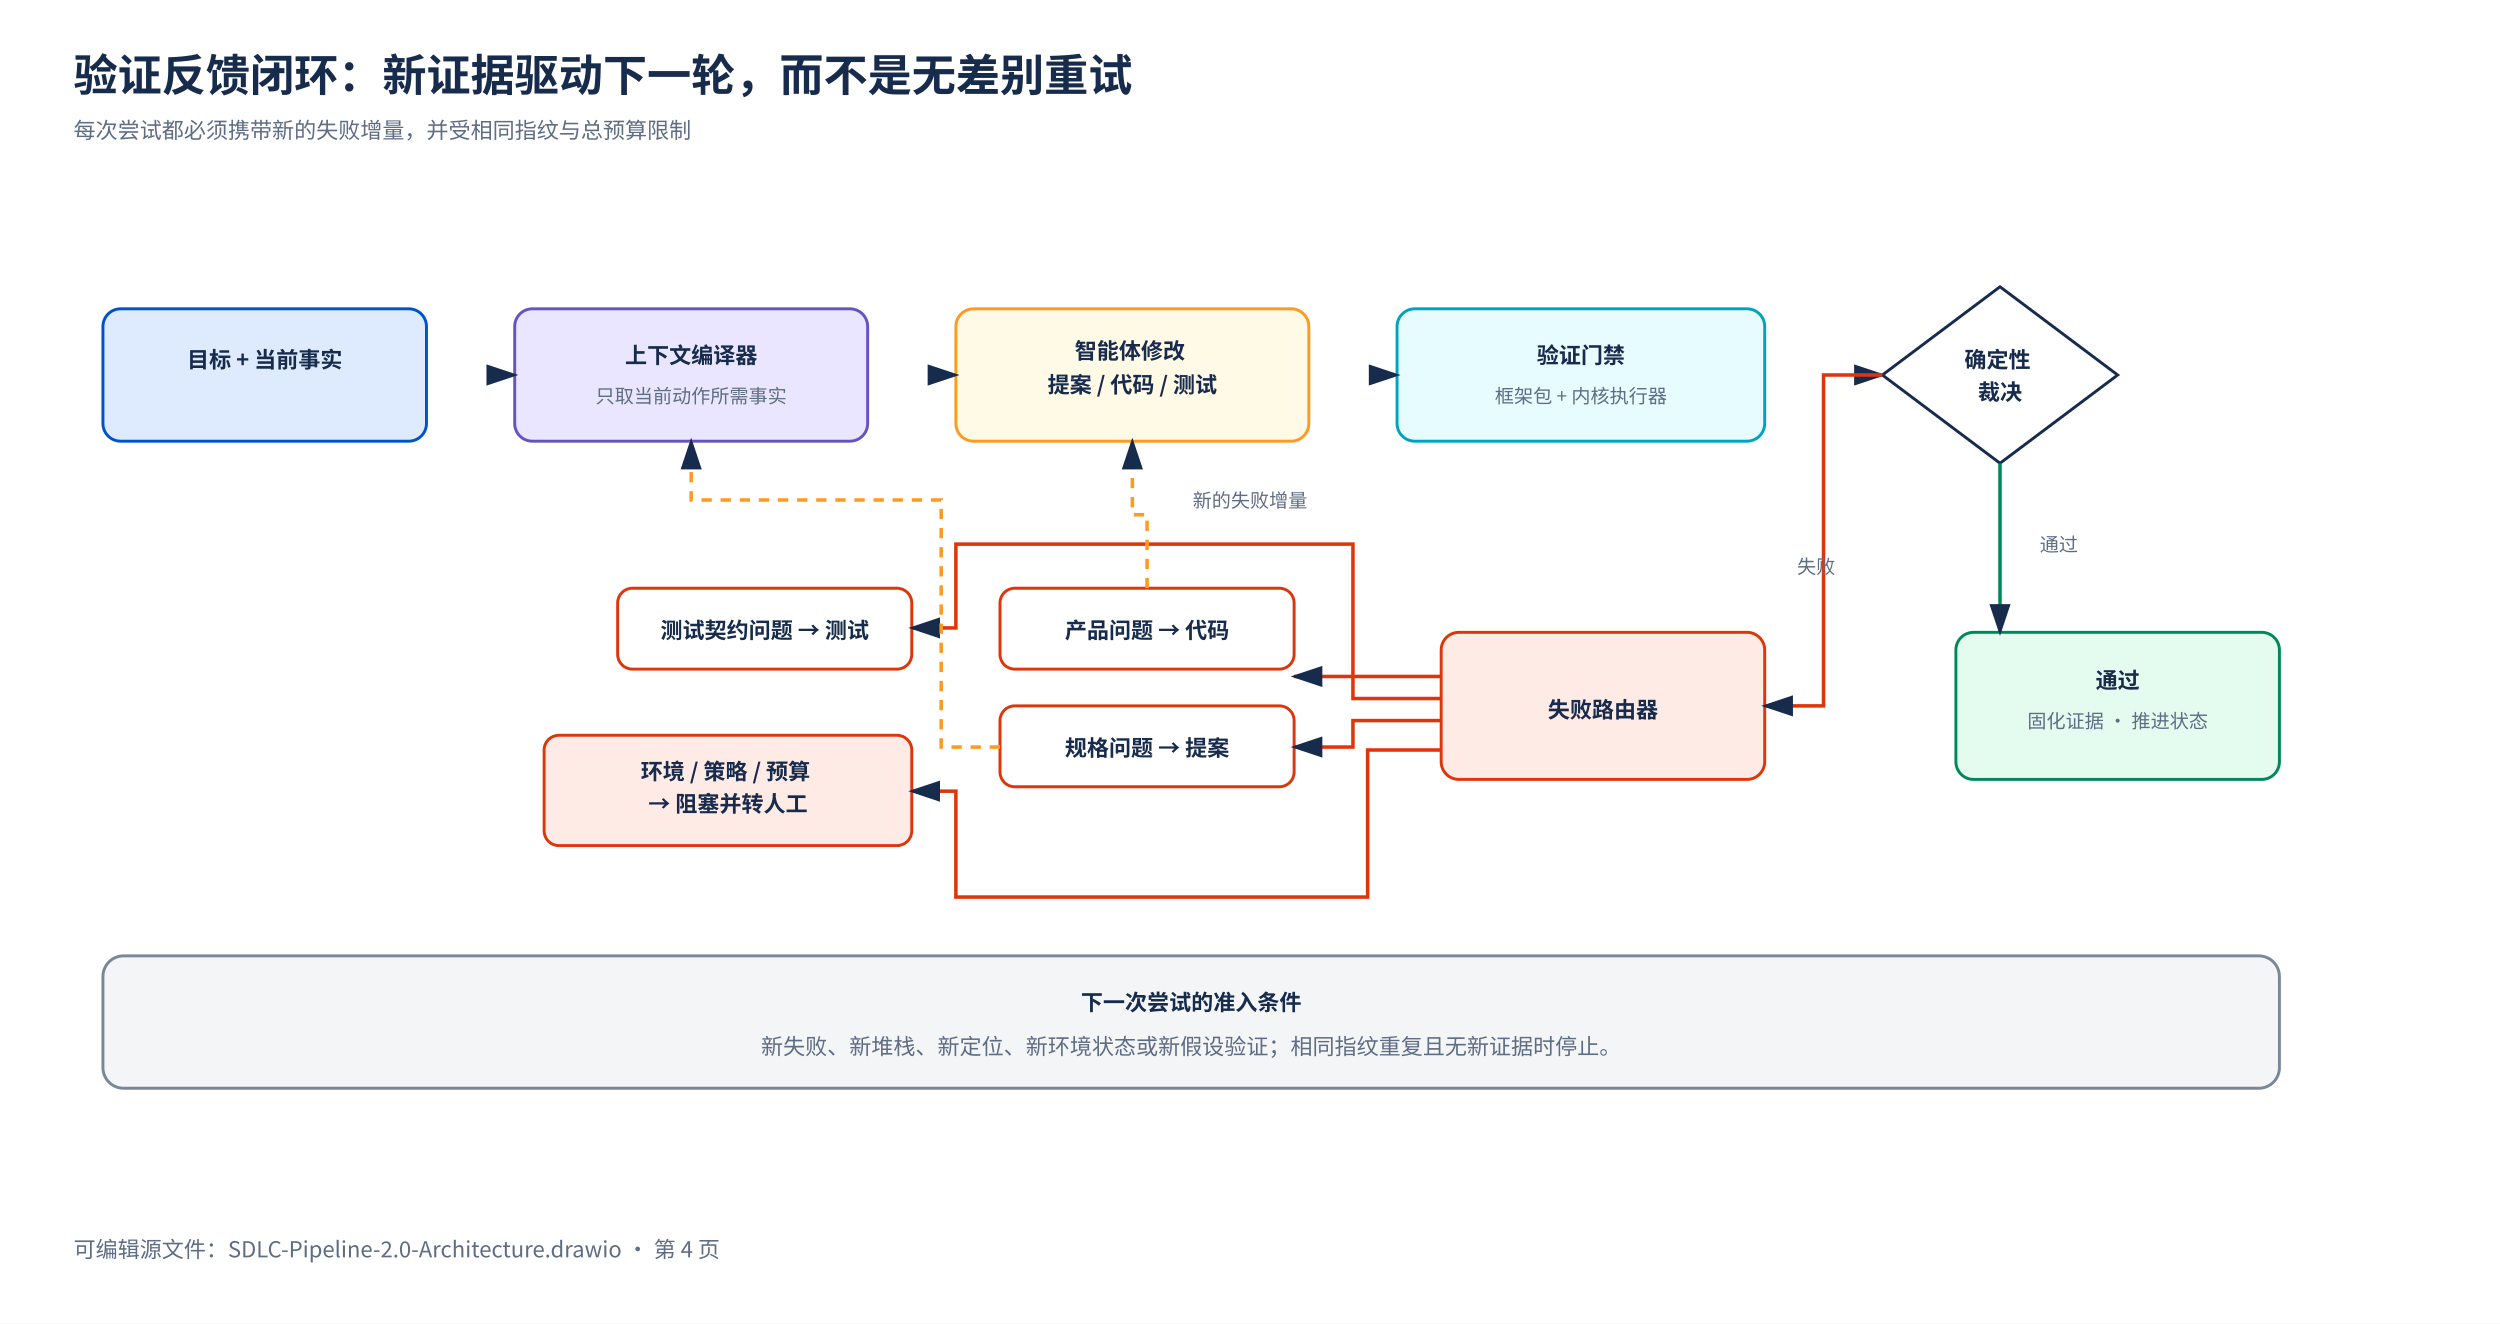
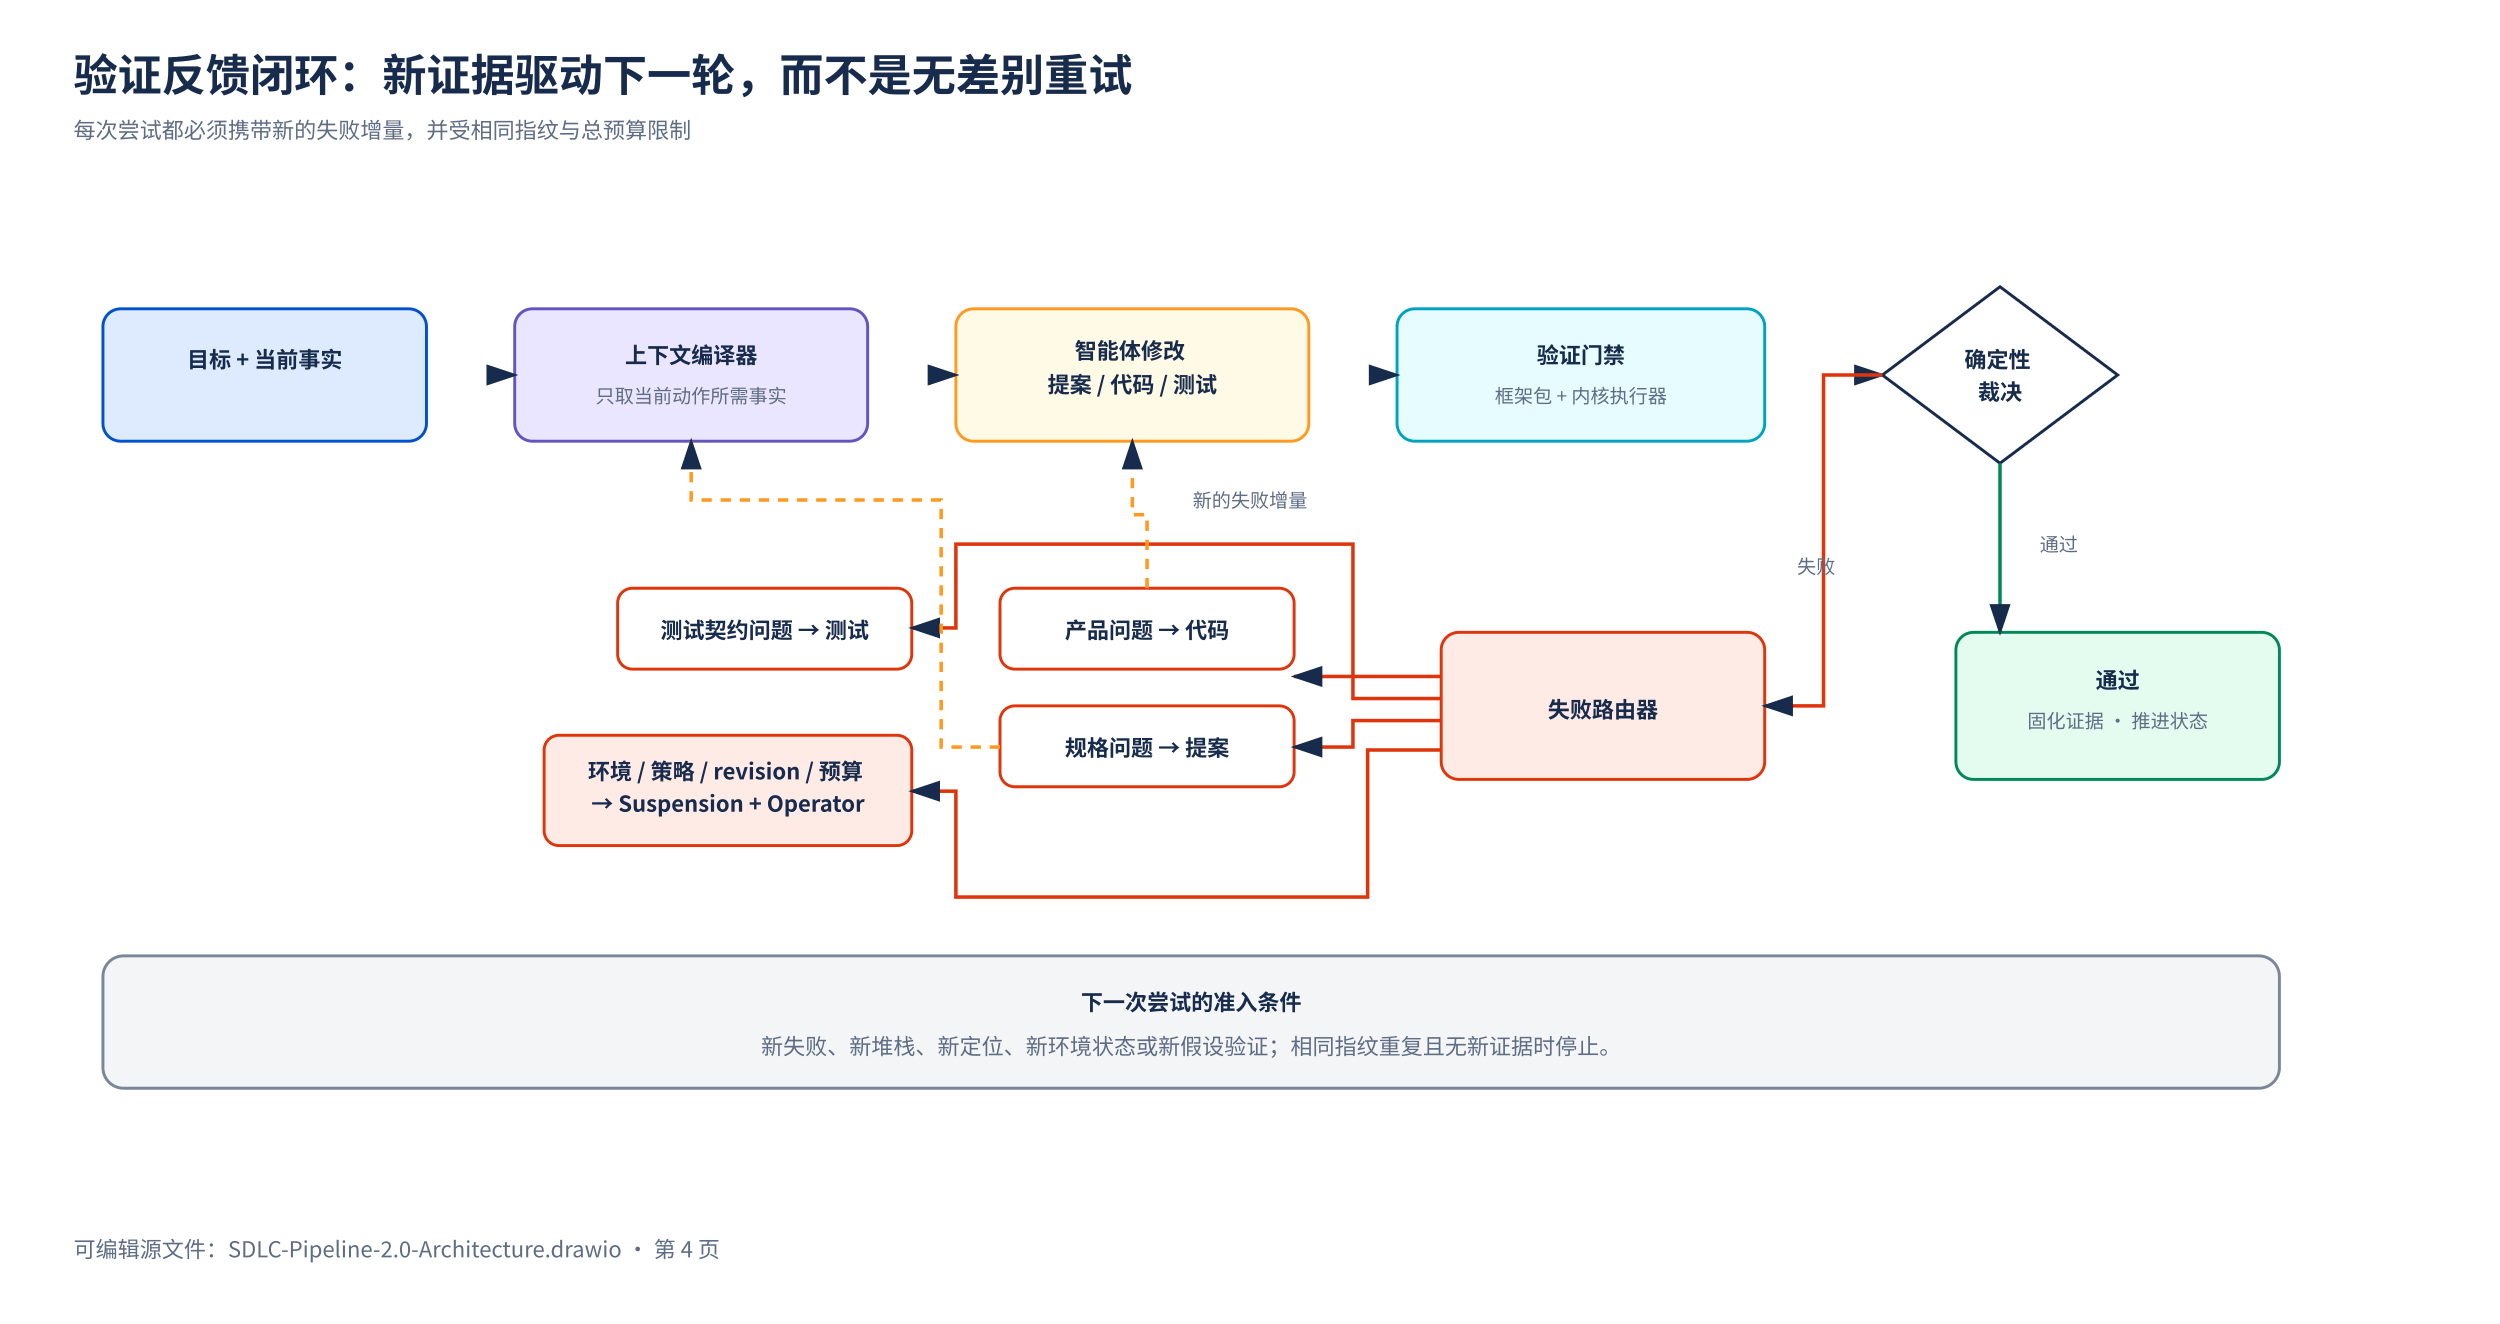
<svg xmlns="http://www.w3.org/2000/svg" width="1700" height="900" viewBox="0 0 1700 900">
  <defs>
    <marker id="a" markerWidth="10" markerHeight="10" refX="8" refY="3" orient="auto">
      <path d="M0,0 L0,6 L9,3 z" fill="#172b4d" />
    </marker>
    <marker id="ar" markerWidth="10" markerHeight="10" refX="8" refY="3" orient="auto">
      <path d="M0,0 L0,6 L9,3 z" fill="#de350b" />
    </marker>
    <marker id="ag" markerWidth="10" markerHeight="10" refX="8" refY="3" orient="auto">
      <path d="M0,0 L0,6 L9,3 z" fill="#00875a" />
    </marker>
    <style>
      text{font-family:"Microsoft YaHei","Noto Sans CJK SC",sans-serif;fill:#172b4d}
      .title{font-size:30px;font-weight:700}.sub{font-size:15px;fill:#5e6c84}.label{font-size:15px;font-weight:700;text-anchor:middle}
      .small{font-size:13px;fill:#5e6c84;text-anchor:middle}.box{stroke-width:2;rx:12}.edge{fill:none;stroke-width:2.4;marker-end:url(#a)}
    </style>
  </defs>
  <rect width="1700" height="900" fill="#fff" />
  <text x="50" y="62" class="title">验证反馈闭环：新证据驱动下一轮，而不是无差别重试</text>
  <text x="50" y="94" class="sub">每次尝试都必须携带新的失败增量，并受相同指纹与总预算限制</text>
  <rect x="70" y="210" width="220" height="90" class="box" fill="#deebff" stroke="#0052cc" />
  <rect x="350" y="210" width="240" height="90" class="box" fill="#eae6ff" stroke="#6554c0" />
  <rect x="650" y="210" width="240" height="90" class="box" fill="#fffae6" stroke="#ff991f" />
  <rect x="950" y="210" width="250" height="90" class="box" fill="#e6fcff" stroke="#00a3bf" />
  <polygon points="1360,195 1440,255 1360,315 1280,255" fill="#fff" stroke="#172b4d" stroke-width="2" />
  <text x="180" y="250" class="label">目标 + 当前事实</text>
  <text x="470" y="247" class="label">上下文编译器</text>
  <text x="470" y="274" class="small">只取当前动作所需事实</text>
  <text x="770" y="244" class="label">
    <tspan x="770">智能体修改</tspan>
    <tspan x="770" dy="23">提案 / 代码 / 测试</tspan>
  </text>
  <text x="1075" y="247" class="label">验证门禁</text>
  <text x="1075" y="274" class="small">框架包 + 内核执行器</text>
  <text x="1360" y="250" class="label">
    <tspan x="1360">确定性</tspan>
    <tspan x="1360" dy="22">裁决</tspan>
  </text>
  <rect x="1330" y="430" width="220" height="100" class="box" fill="#e3fcef" stroke="#00875a" />
  <rect x="980" y="430" width="220" height="100" class="box" fill="#ffebe6" stroke="#de350b" />
  <text x="1440" y="468" class="label">通过</text>
  <text x="1440" y="495" class="small">固化证据 · 推进状态</text>
  <text x="1090" y="488" class="label" fill="#bf2600">失败路由器</text>
  <g fill="#fff" stroke="#de350b" stroke-width="2">
    <rect x="680" y="400" width="200" height="55" rx="10" />
    <rect x="680" y="480" width="200" height="55" rx="10" />
    <rect x="420" y="400" width="200" height="55" rx="10" />
  </g>
  <rect x="370" y="500" width="250" height="75" rx="10" fill="#ffebe6" stroke="#de350b" stroke-width="2" />
  <text x="780" y="434" class="label">产品问题 → 代码</text>
  <text x="780" y="514" class="label">规格问题 → 提案</text>
  <text x="520" y="434" class="label">测试契约问题 → 测试</text>
  <text x="495" y="530" class="label" fill="#bf2600">
-     <tspan x="495">环境 / 策略 / 预算</tspan>
-     <tspan x="495" dy="22">→ 阻塞并转人工</tspan>
+     <tspan x="495">环境 / 策略 / revision / 预算</tspan>
+     <tspan x="495" dy="22">→ Suspension + Operator</tspan>
  </text>
  <path d="M290 255 H350" class="edge" />
  <path d="M590 255 H650" class="edge" />
  <path d="M890 255 H950" class="edge" />
  <path d="M1200 255 H1280" class="edge" />
  <path d="M1360 315 V430" class="edge" stroke="#00875a" marker-end="url(#ag)" />
  <text x="1400" y="375" class="small">通过</text>
  <path d="M1280 255 H1240 V480 H1200" class="edge" stroke="#de350b" marker-end="url(#ar)" />
  <text x="1235" y="390" class="small" fill="#bf2600">失败</text>
  <path d="M980 460 H880" class="edge" stroke="#de350b" marker-end="url(#ar)" />
  <path d="M980 490 H920 V508 H880" class="edge" stroke="#de350b" marker-end="url(#ar)" />
  <path d="M980 475 H920 V370 H650 V427 H620" class="edge" stroke="#de350b" marker-end="url(#ar)" />
  <path d="M980 510 H930 V610 H650 V538 H620" class="edge" stroke="#de350b" marker-end="url(#ar)" />
  <path d="M780 400 V350 H770 V300" class="edge" stroke="#ff991f" stroke-dasharray="7 6" />
  <text x="850" y="345" class="small">新的失败增量</text>
  <path d="M680 508 H640 V340 H470 V300" class="edge" stroke="#ff991f" stroke-dasharray="7 6" />
  <rect x="70" y="650" width="1480" height="90" rx="14" fill="#f4f5f7" stroke="#7a869a" stroke-width="2" />
  <text x="810" y="687" class="label">下一次尝试的准入条件</text>
  <text x="810" y="717" class="sub" text-anchor="middle">新失败、新堆栈、新定位、新环境状态或新假设验证；相同指纹重复且无新证据时停止。</text>
  <text x="50" y="855" class="sub">可编辑源文件：SDLC-Pipeline-2.0-Architecture.drawio · 第 4 页</text>
</svg>
